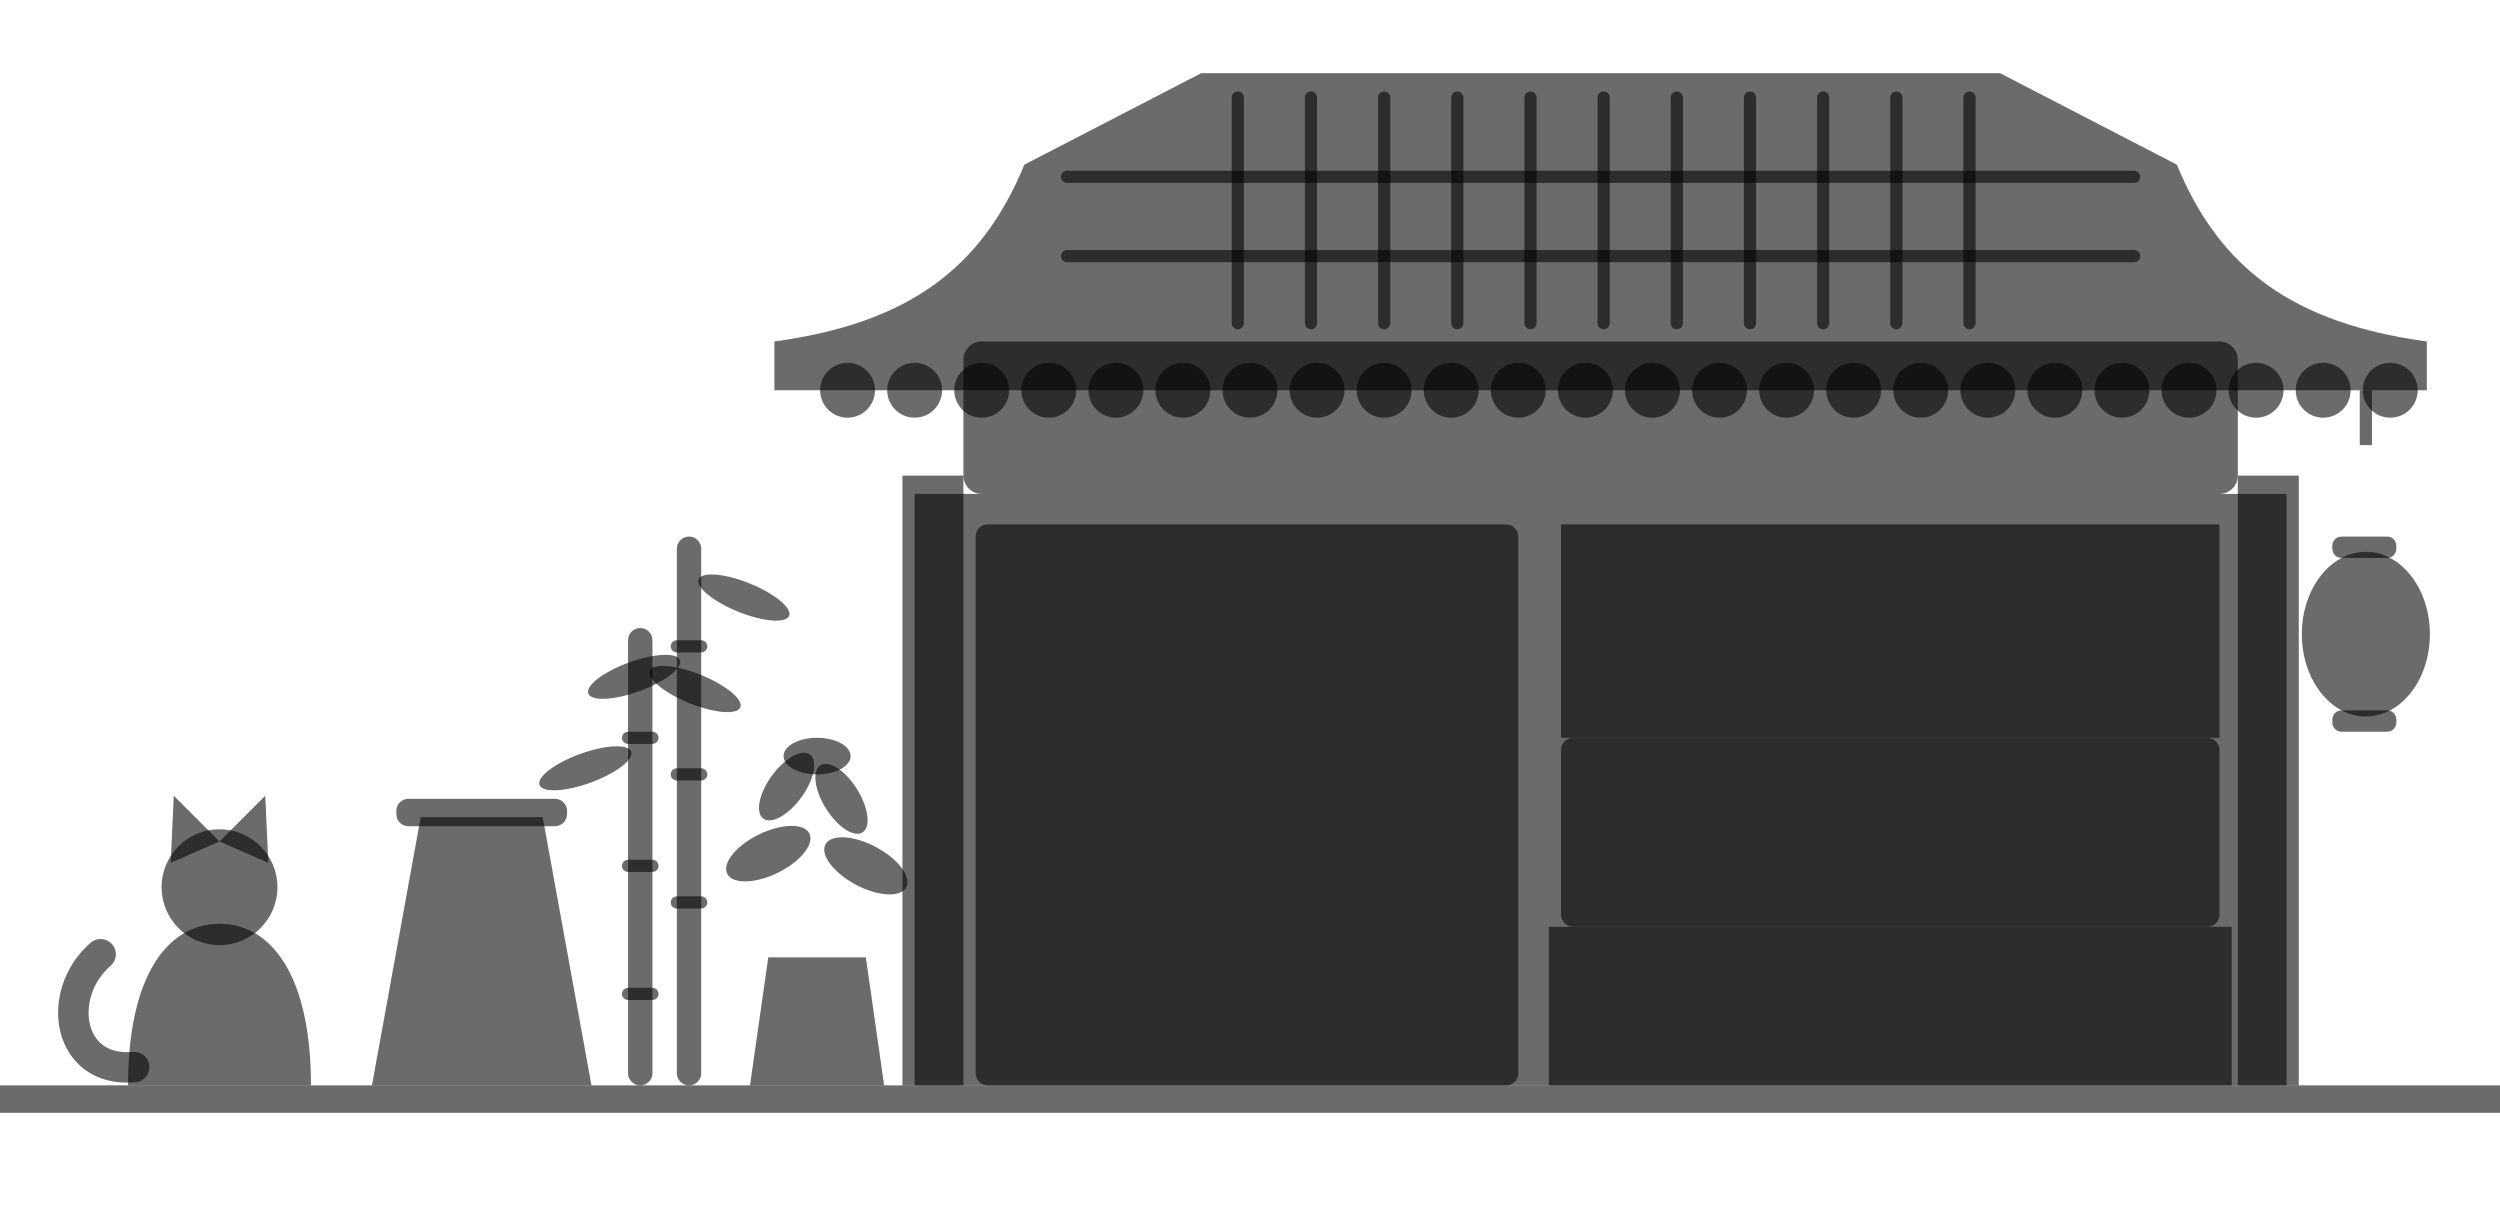
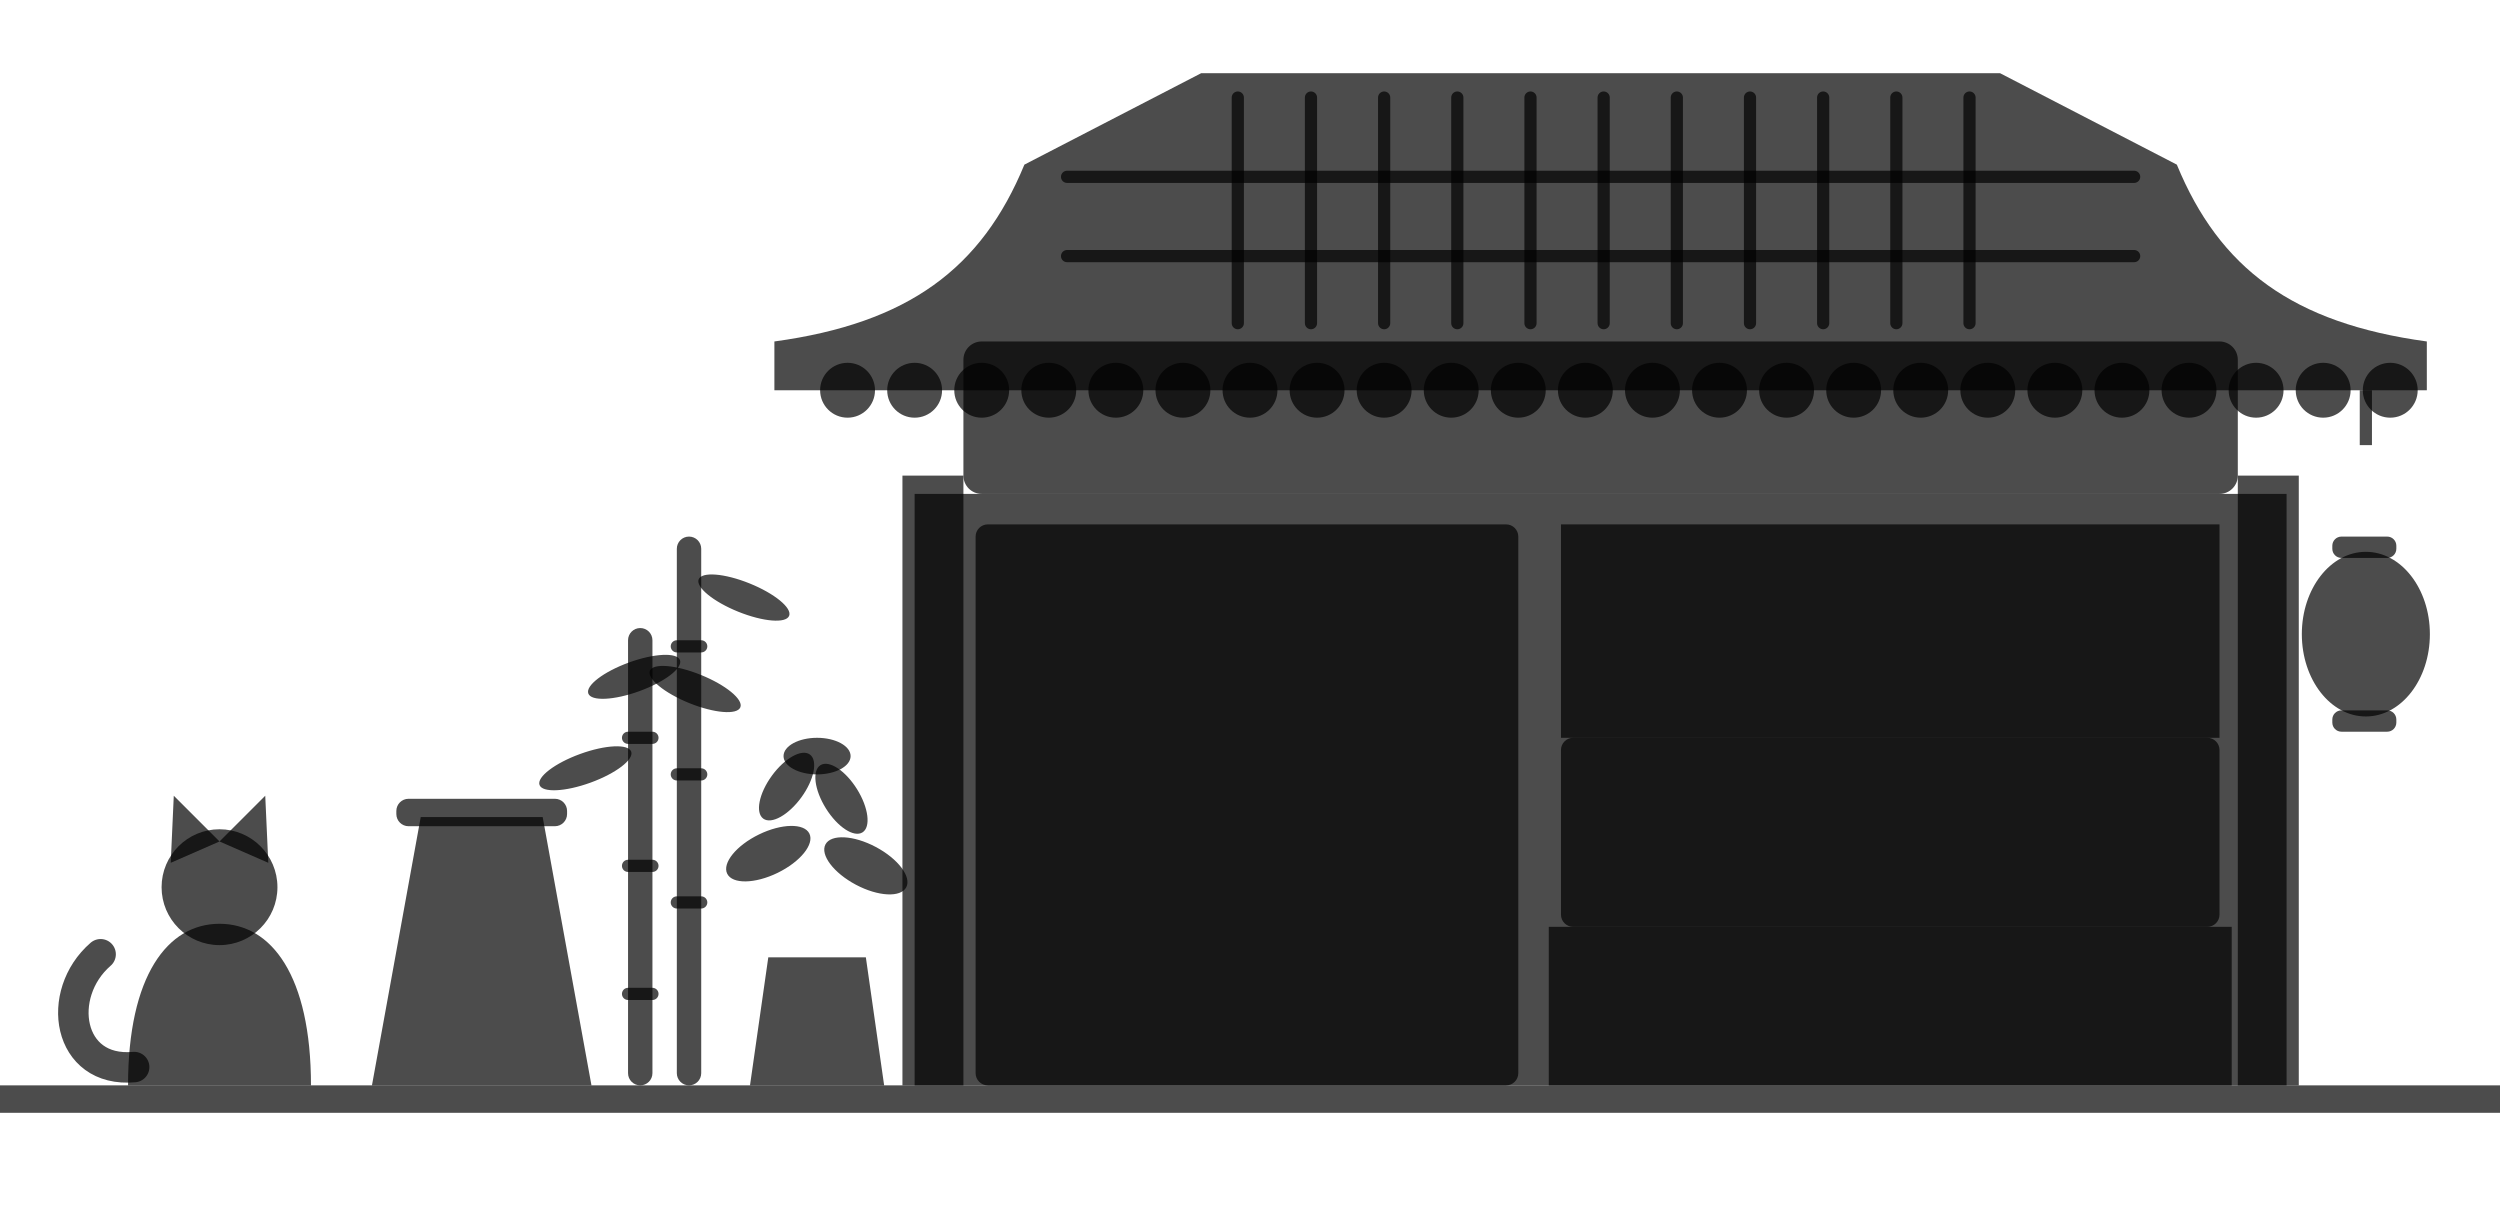
<svg xmlns="http://www.w3.org/2000/svg" viewBox="0 0 820 400" width="820" height="400" fill="#000">
  <g transform="translate(820,0) scale(-1,1)">
-     <g fill-opacity="0.58" stroke-opacity="0.58">
+     <g fill-opacity="0.7" stroke-opacity="0.7">
      <path d="M24,112 C68,106 92,88 106,54 L164,24 L426,24 L484,54 C498,88 522,106 566,112 L566,128 L24,128 Z" />
      <rect x="118" y="56" width="354" height="4" rx="2" />
      <rect x="118" y="82" width="354" height="4" rx="2" />
      <rect x="172" y="30" width="4" height="78" rx="2" />
      <rect x="196" y="30" width="4" height="78" rx="2" />
      <rect x="220" y="30" width="4" height="78" rx="2" />
      <rect x="244" y="30" width="4" height="78" rx="2" />
      <rect x="268" y="30" width="4" height="78" rx="2" />
      <rect x="292" y="30" width="4" height="78" rx="2" />
      <rect x="316" y="30" width="4" height="78" rx="2" />
      <rect x="340" y="30" width="4" height="78" rx="2" />
      <rect x="364" y="30" width="4" height="78" rx="2" />
      <rect x="388" y="30" width="4" height="78" rx="2" />
      <rect x="412" y="30" width="4" height="78" rx="2" />
      <circle cx="36" cy="128" r="9" />
      <circle cx="58" cy="128" r="9" />
      <circle cx="80" cy="128" r="9" />
      <circle cx="102" cy="128" r="9" />
      <circle cx="124" cy="128" r="9" />
      <circle cx="146" cy="128" r="9" />
      <circle cx="168" cy="128" r="9" />
      <circle cx="190" cy="128" r="9" />
      <circle cx="212" cy="128" r="9" />
      <circle cx="234" cy="128" r="9" />
      <circle cx="256" cy="128" r="9" />
      <circle cx="278" cy="128" r="9" />
      <circle cx="300" cy="128" r="9" />
      <circle cx="322" cy="128" r="9" />
      <circle cx="344" cy="128" r="9" />
      <circle cx="366" cy="128" r="9" />
      <circle cx="388" cy="128" r="9" />
      <circle cx="410" cy="128" r="9" />
      <circle cx="432" cy="128" r="9" />
      <circle cx="454" cy="128" r="9" />
      <circle cx="476" cy="128" r="9" />
      <circle cx="498" cy="128" r="9" />
      <circle cx="520" cy="128" r="9" />
      <circle cx="542" cy="128" r="9" />
      <rect x="86" y="112" width="418" height="50" rx="6" />
      <rect x="70" y="162" width="450" height="194" />
      <rect x="66" y="156" width="20" height="200" />
      <rect x="504" y="156" width="20" height="200" />
      <rect x="42" y="128" width="4" height="18" />
      <ellipse cx="44" cy="208" rx="21" ry="27" />
      <rect x="34" y="176" width="21" height="7" rx="3" />
      <rect x="34" y="233" width="21" height="7" rx="3" />
      <rect x="92" y="172" width="216" height="70" />
      <rect x="92" y="242" width="216" height="62" rx="4" />
      <rect x="88" y="304" width="224" height="52" />
      <rect x="322" y="172" width="178" height="184" rx="4" />
      <path d="M530,356 L536,314 L568,314 L574,356 Z" />
      <ellipse cx="536" cy="284" rx="15" ry="7" transform="rotate(-28 536 284)" />
      <ellipse cx="568" cy="280" rx="15" ry="7" transform="rotate(26 568 280)" />
      <ellipse cx="544" cy="262" rx="13" ry="6" transform="rotate(-58 544 262)" />
      <ellipse cx="562" cy="258" rx="13" ry="6" transform="rotate(54 562 258)" />
      <ellipse cx="552" cy="248" rx="11" ry="6" transform="rotate(0 552 248)" />
      <rect x="590" y="176" width="8" height="180" rx="4" />
      <rect x="588" y="210" width="12" height="4" rx="2" />
      <rect x="588" y="252" width="12" height="4" rx="2" />
      <rect x="588" y="294" width="12" height="4" rx="2" />
      <ellipse cx="576" cy="196" rx="16" ry="5" transform="rotate(-22 576 196)" />
      <ellipse cx="612" cy="222" rx="16" ry="5" transform="rotate(20 612 222)" />
      <rect x="606" y="206" width="8" height="150" rx="4" />
      <rect x="604" y="240" width="12" height="4" rx="2" />
      <rect x="604" y="282" width="12" height="4" rx="2" />
      <rect x="604" y="324" width="12" height="4" rx="2" />
      <ellipse cx="592" cy="226" rx="16" ry="5" transform="rotate(-22 592 226)" />
      <ellipse cx="628" cy="252" rx="16" ry="5" transform="rotate(20 628 252)" />
      <path d="M626,356 L642,268 L682,268 L698,356 Z" />
      <rect x="634" y="262" width="56" height="9" rx="4" />
      <rect x="0" y="356" width="820" height="9" />
      <path d="M718,356 C718,320 731,303 748,303 C765,303 778,320 778,356 Z" />
      <circle cx="748" cy="291" r="19" />
      <path d="M732,283 L733,261 L748,276 Z" />
      <path d="M764,283 L763,261 L748,276 Z" />
      <path d="M776,350 C798,352 802,326 787,313" fill="none" stroke="#000" stroke-width="10" stroke-linecap="round" />
    </g>
  </g>
</svg>
